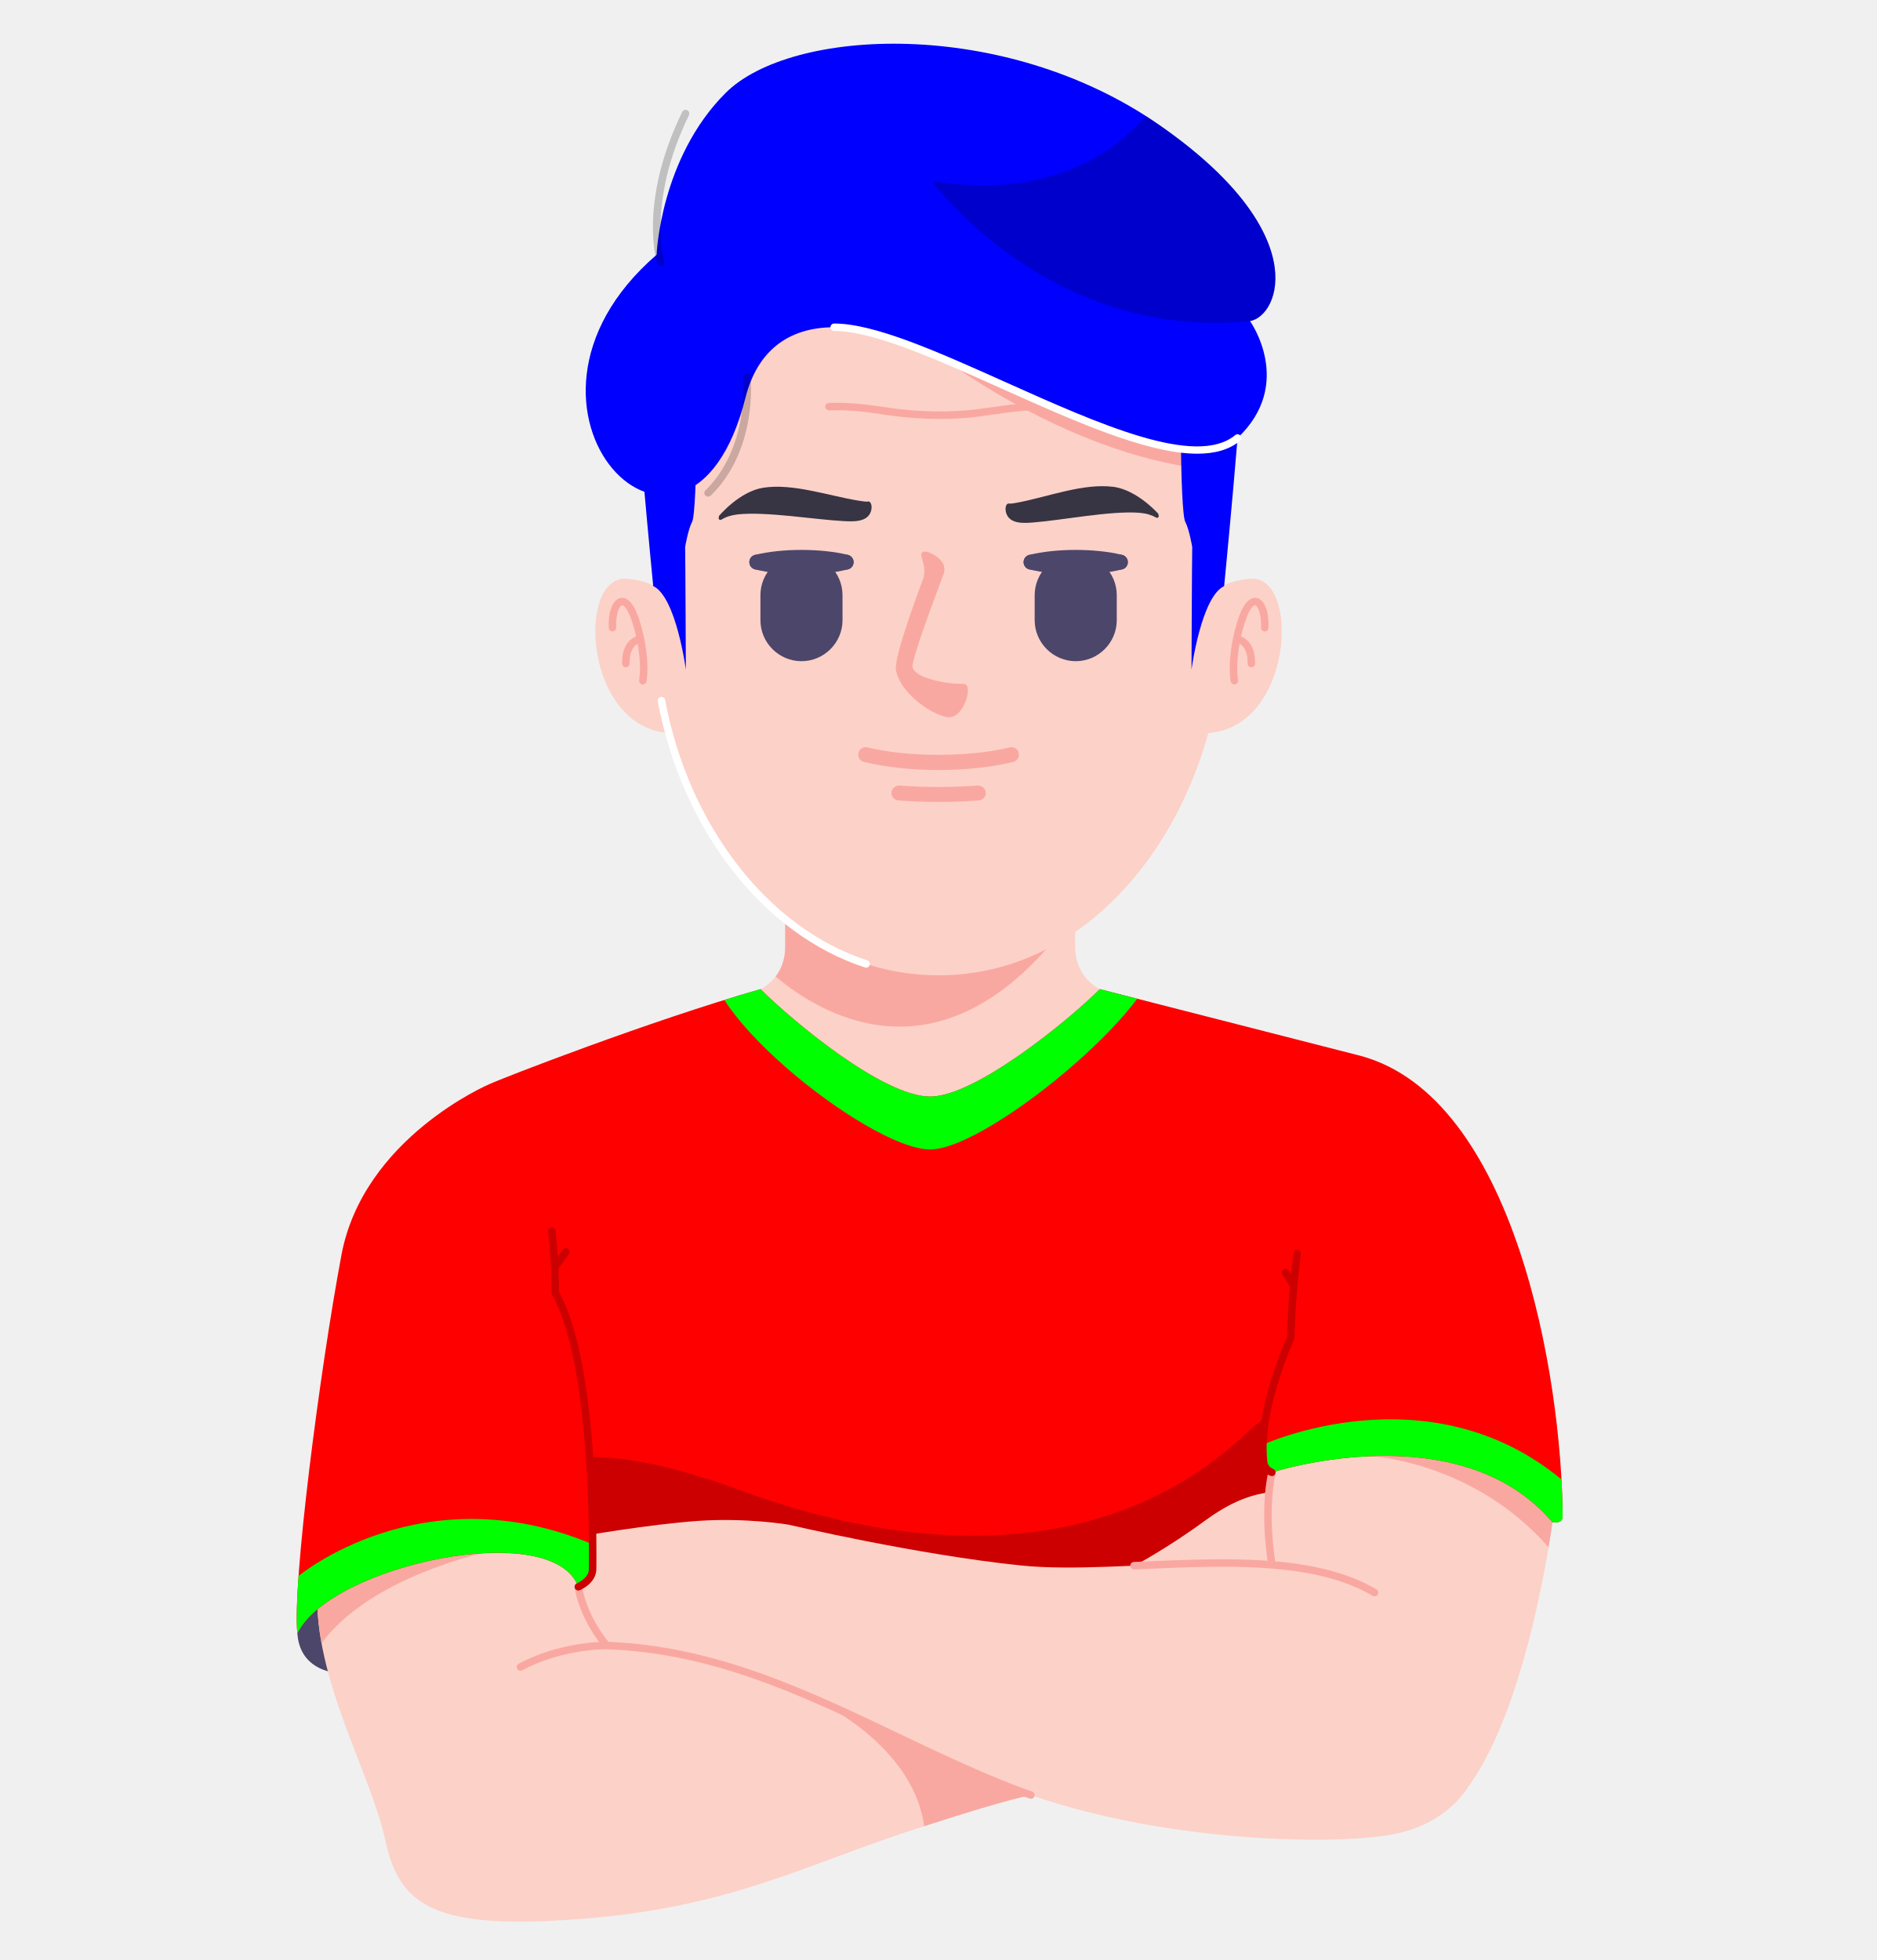
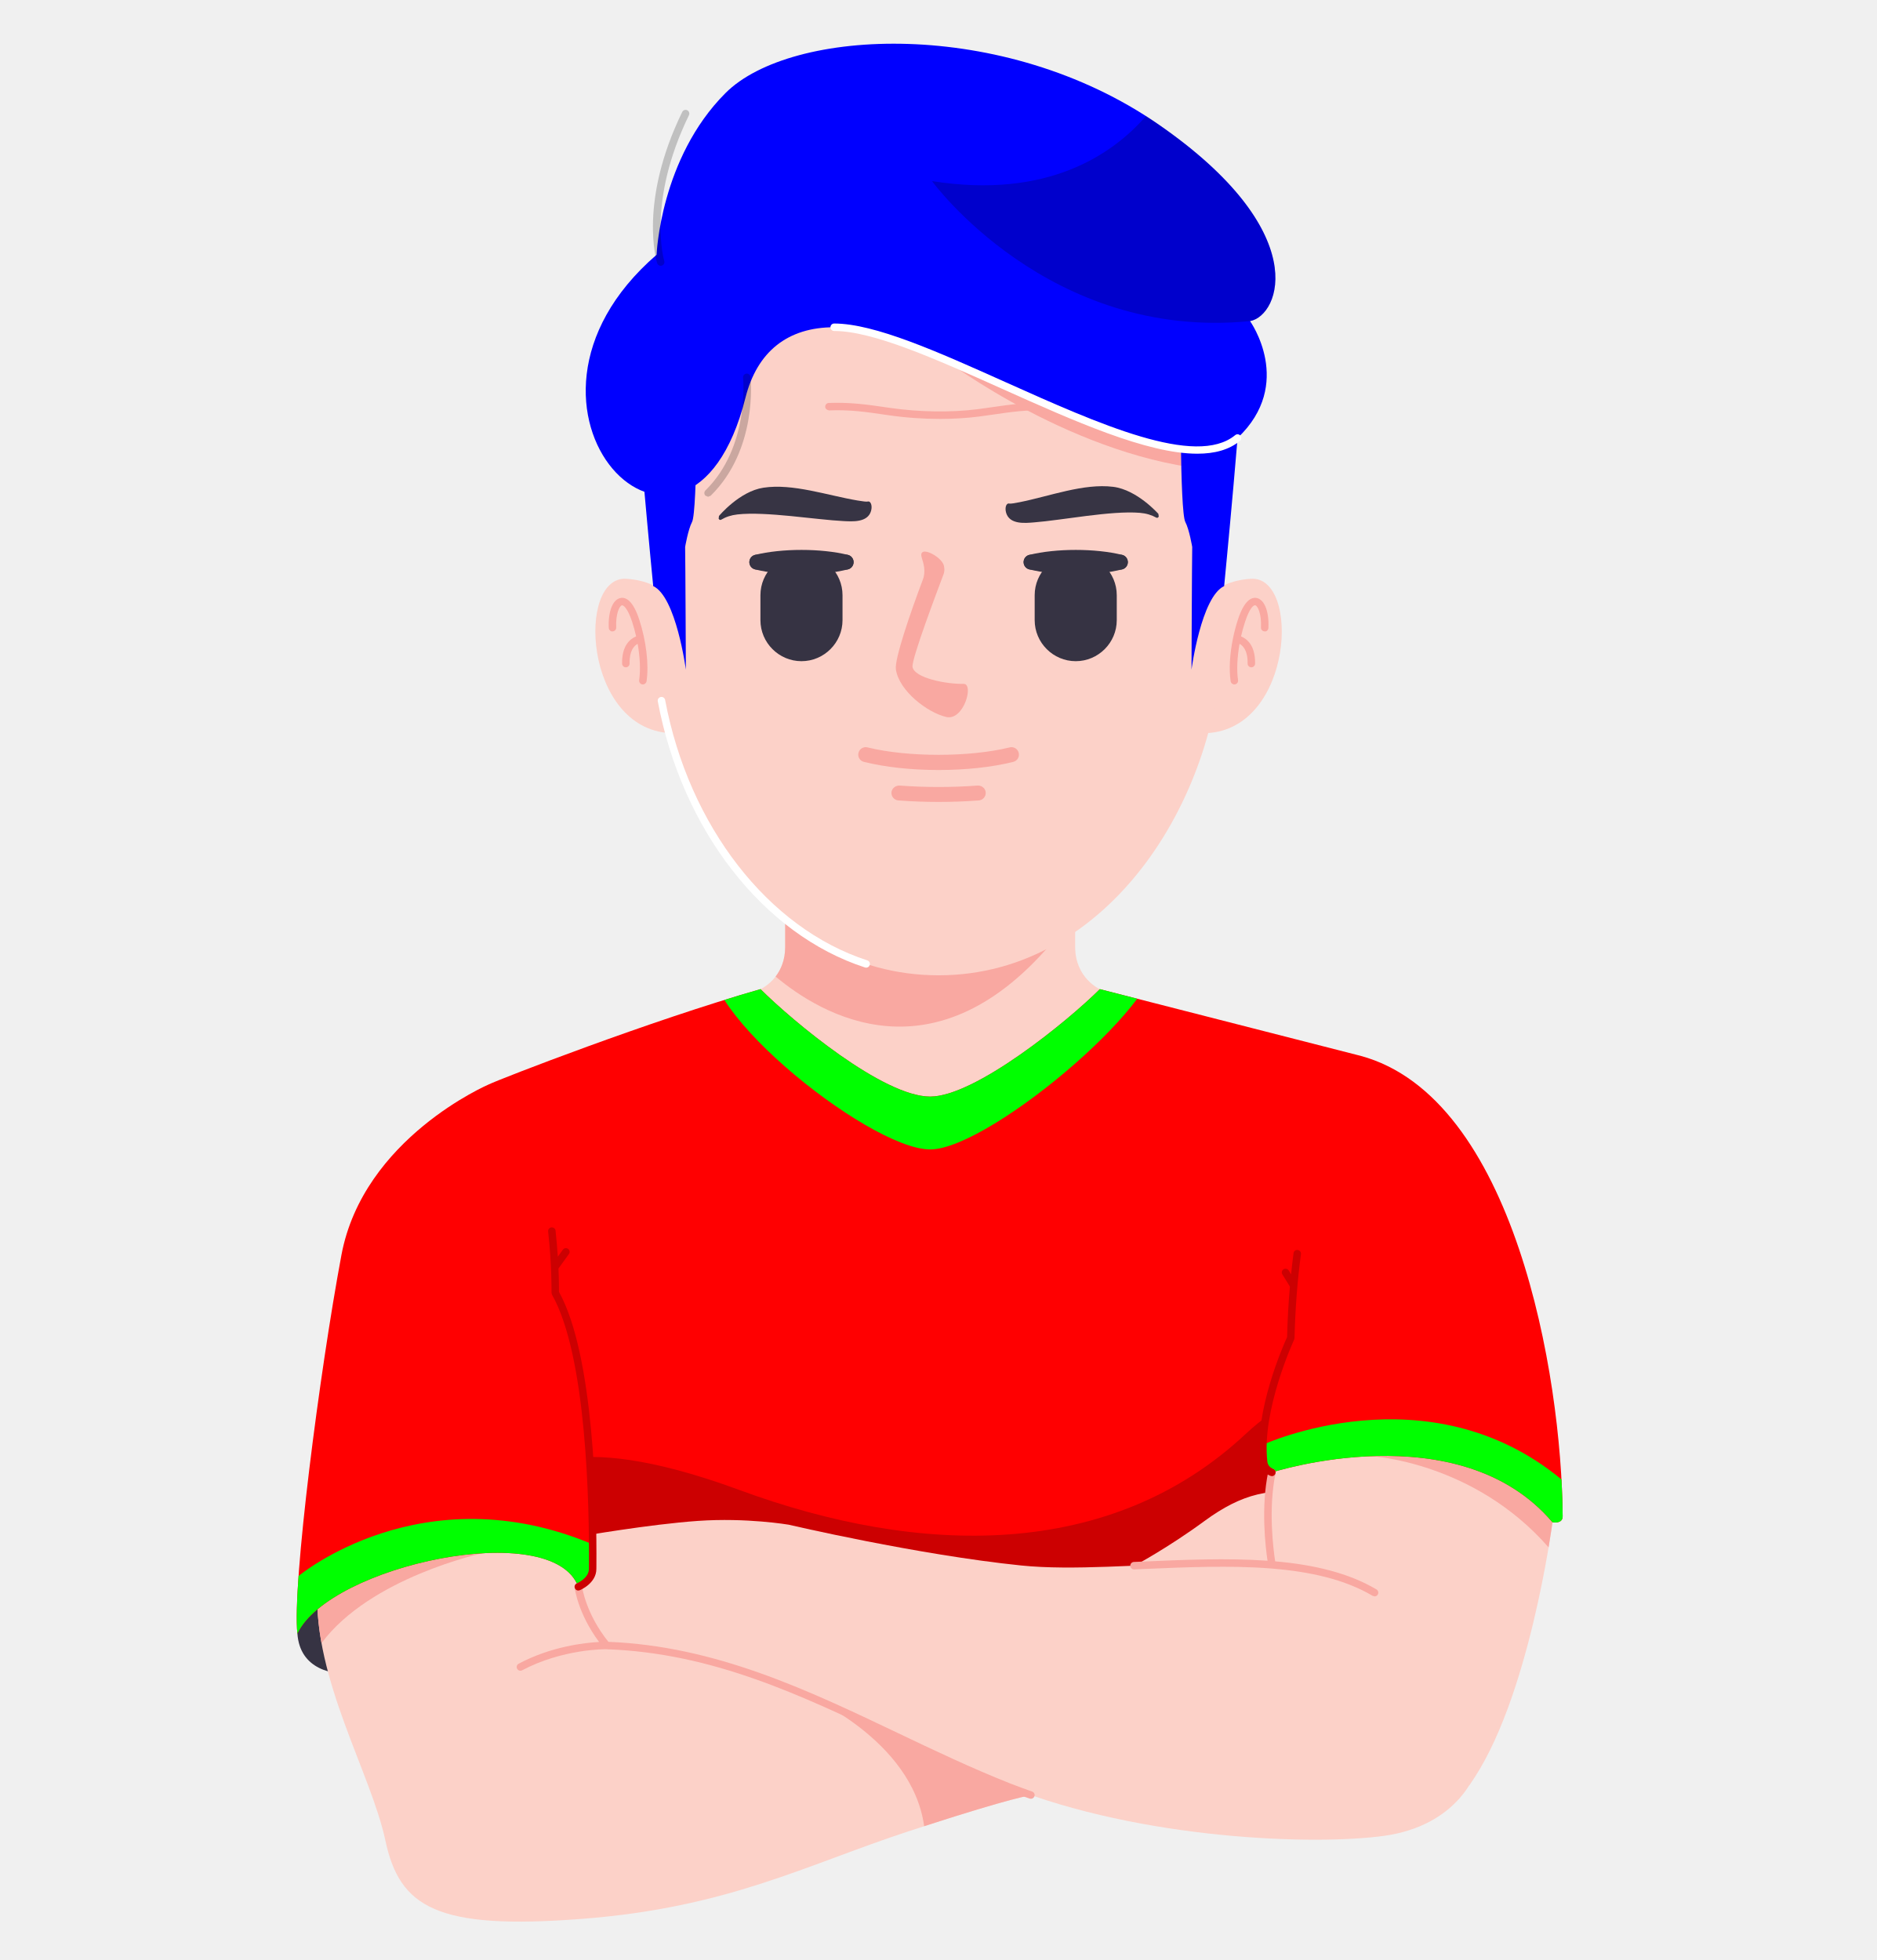
<svg xmlns="http://www.w3.org/2000/svg" width="224" height="234" viewBox="0 0 224 234" fill="none">
-   <path fill-rule="evenodd" clip-rule="evenodd" d="M42.596 199.789C39.719 200.091 35.803 199.293 35.504 195.036C35.203 190.776 39.583 190.528 39.665 190.66C39.751 190.792 42.776 196.204 42.776 196.317L42.596 199.789Z" fill="#4C466A" />
+   <path fill-rule="evenodd" clip-rule="evenodd" d="M42.596 199.789C39.719 200.091 35.803 199.293 35.504 195.036C35.203 190.776 39.583 190.528 39.665 190.66C39.751 190.792 42.776 196.204 42.776 196.317L42.596 199.789Z" fill="#363343" />
  <path fill-rule="evenodd" clip-rule="evenodd" d="M93.737 138.085H128.355V121.471C130.487 120.765 132.736 119.904 132.736 119.904L131.299 118.092C131.299 118.092 128.355 116.803 128.355 113.043V81.063H93.737V113.043C93.737 116.803 90.792 118.092 90.792 118.092L89.356 119.904C89.356 119.904 91.604 120.765 93.737 121.471V138.085Z" fill="#FCD1C8" />
  <path fill-rule="evenodd" clip-rule="evenodd" d="M93.737 102.745V113.043C93.737 114.64 93.205 115.792 92.593 116.587C97.977 121.109 111.735 129.408 126.075 111.948L104.097 99.091C104.097 99.091 98.355 101.144 93.737 102.745Z" fill="#F9A8A1" />
  <path fill-rule="evenodd" clip-rule="evenodd" d="M58.339 129.472C59.716 128.804 77.651 121.841 90.792 118.092C94.629 121.921 105.413 130.919 111.044 130.919C116.408 130.919 127.464 121.921 131.299 118.092L162.401 126.047V187.827L161.369 199.658H63.24L58.339 129.472Z" fill="#FF0001" />
  <path fill-rule="evenodd" clip-rule="evenodd" d="M74.749 199.658H63.24L61.753 178.367C62.407 177.188 62.817 176.474 62.817 176.474C62.817 176.474 66.689 169.932 88.276 177.888C109.863 185.844 132.589 186.28 148.713 171.193C164.836 156.109 162.101 190.239 161.159 190.239C160.216 190.239 120.616 194.956 115.525 195.899C112.481 196.46 91.525 198.64 74.749 199.658Z" fill="#CC0001" />
  <path fill-rule="evenodd" clip-rule="evenodd" d="M94.144 182.029C94.144 182.029 89.139 181.172 83.324 181.577C77.508 181.982 69.26 183.425 69.26 183.425L66.331 188.339L69.396 197.893C69.396 197.893 72.776 199.381 74.443 198.255C76.112 197.127 94.639 187.167 94.144 182.029Z" fill="#FCD1C8" />
  <path fill-rule="evenodd" clip-rule="evenodd" d="M69.039 189.445C69.039 189.445 69.441 192.849 72.415 196.453L80.8 194.019L108.927 195.731L123.101 214.323C123.101 214.323 120.825 214.57 108.477 218.629C96.125 222.684 86.929 227.735 69.531 229.085C52.132 230.44 47.713 227.735 46.001 219.711C44.288 211.687 37.437 200.509 37.888 189.781C38.339 179.055 55.739 178.963 55.739 178.963C55.739 178.963 69.352 181.035 69.039 189.445Z" fill="#FCD1C8" />
  <path fill-rule="evenodd" clip-rule="evenodd" d="M110.711 198.07L123.102 214.323C123.102 214.323 121.055 214.546 110.327 218.025C108.893 207.599 96.043 202.287 96.043 202.287L109.24 197.727C109.743 197.84 110.232 197.956 110.711 198.07Z" fill="#F9A8A1" />
  <path fill-rule="evenodd" clip-rule="evenodd" d="M38.382 196.169C37.996 194.041 37.8 191.904 37.888 189.781C38.216 181.956 47.557 179.791 52.593 179.192L57.576 185.44C57.576 185.44 44.208 188.321 38.382 196.169Z" fill="#F9A8A1" />
  <path fill-rule="evenodd" clip-rule="evenodd" d="M132.184 188.88L135.441 186.92C135.441 186.92 139.395 184.821 143.812 181.576C148.231 178.332 151.927 177.429 156.615 178.511C161.303 179.593 162.401 185.093 162.401 185.093C162.401 185.093 159.229 193.205 156.344 191.853C153.459 190.503 132.184 188.88 132.184 188.88Z" fill="#FCD1C8" />
  <path fill-rule="evenodd" clip-rule="evenodd" d="M185.334 181.737C185.334 181.737 182.535 203.268 175.391 213.157L151.852 186.828C151.852 186.828 150.764 180.905 151.842 175.789C152.92 170.672 152.92 170.672 152.92 170.672C152.92 170.672 173.835 166.974 174.827 167.516C175.818 168.057 185.284 176.169 185.334 181.737Z" fill="#FCD1C8" />
  <path fill-rule="evenodd" clip-rule="evenodd" d="M185.334 181.737C185.334 181.737 185.186 182.872 184.872 184.736C175.919 174.484 163.7 173.849 163.7 173.849L167.522 168.265C171.315 167.7 174.458 167.312 174.827 167.516C175.818 168.057 185.284 176.169 185.334 181.737Z" fill="#F9A8A1" />
  <path fill-rule="evenodd" clip-rule="evenodd" d="M186.552 181.017C186.44 164.175 180.779 130.987 162.401 126.047C162.401 126.047 154.639 137.203 154.096 159.741C154.096 159.741 150.131 168.216 150.852 174.525C150.852 174.525 150.896 175.427 151.841 175.789C151.841 175.789 174.155 168.576 185.333 181.737C185.333 181.737 186.573 181.987 186.552 181.017Z" fill="#FF0001" />
  <path fill-rule="evenodd" clip-rule="evenodd" d="M186.552 181.017C186.544 179.656 186.497 178.182 186.412 176.629C170.464 163.423 150.789 172.476 150.768 172.484C150.753 173.181 150.776 173.865 150.852 174.525C150.852 174.525 150.896 175.427 151.841 175.789C151.841 175.789 174.155 168.576 185.333 181.737C185.333 181.737 186.573 181.987 186.552 181.017Z" fill="#00FF00" />
  <path fill-rule="evenodd" clip-rule="evenodd" d="M58.339 129.472C58.339 129.472 43.375 135.861 40.76 149.836C38.147 163.808 34.872 189.177 35.504 195.036C39.339 186.896 65.981 181.132 69.039 189.445C69.039 189.445 70.751 188.746 70.751 187.304C70.751 185.861 71.153 162.911 66.284 154.349C66.284 154.349 66.647 134.339 58.339 129.472Z" fill="#FF0001" />
  <path fill-rule="evenodd" clip-rule="evenodd" d="M35.642 188.156C35.423 191.246 35.358 193.67 35.504 195.036C39.339 186.896 65.981 181.132 69.039 189.445C69.039 189.445 70.751 188.746 70.751 187.304C70.751 187.028 70.766 185.968 70.756 184.377C50.406 175.801 35.651 188.148 35.642 188.156Z" fill="#00FF00" />
  <path fill-rule="evenodd" clip-rule="evenodd" d="M94.144 182.029C94.144 182.029 109.557 185.635 121.908 186.899C134.257 188.161 153.461 183.832 164.099 190.143C174.737 196.453 176.901 204.658 176.901 208.353C176.901 212.049 173.653 218 165.271 219.172C156.887 220.344 136.333 219.623 120.375 213.312C104.419 207 90.358 197.084 72.415 196.453L94.144 182.029Z" fill="#FCD1C8" />
  <path d="M164.099 190.588L163.871 190.525C160.563 188.564 156.427 187.645 151.899 187.272L151.732 187.257C146.856 186.872 141.529 187.103 136.295 187.329L135.401 187.369H135.381C135.145 187.369 134.947 187.182 134.935 186.943C134.925 186.694 135.116 186.489 135.363 186.477L136.256 186.44C141.347 186.217 146.521 185.994 151.319 186.333C151.076 184.708 150.507 179.968 151.407 175.694C151.456 175.456 151.687 175.307 151.935 175.351C152.175 175.404 152.328 175.64 152.279 175.88C151.377 180.157 152.028 185.08 152.232 186.404C156.777 186.804 160.945 187.755 164.325 189.758C164.536 189.885 164.607 190.158 164.481 190.369C164.399 190.509 164.251 190.588 164.099 190.588ZM123.071 214.755L122.924 214.732C122.008 214.413 121.101 214.077 120.212 213.727C115.597 211.901 111.084 209.746 106.717 207.667C95.59 202.358 85.079 197.346 72.404 196.9C72.273 196.885 67.139 196.858 62.339 199.411C62.124 199.528 61.852 199.446 61.737 199.227C61.621 199.011 61.703 198.74 61.922 198.625C65.792 196.568 69.773 196.125 71.519 196.031C68.995 192.643 68.612 189.632 68.596 189.497C68.568 189.252 68.743 189.032 68.987 189.003C69.219 188.976 69.454 189.148 69.481 189.392C69.484 189.424 69.901 192.623 72.633 196.016C85.409 196.516 96.435 201.776 107.101 206.861C111.453 208.937 115.953 211.082 120.539 212.899C121.42 213.245 122.312 213.575 123.216 213.889C123.448 213.969 123.571 214.224 123.492 214.456C123.427 214.64 123.256 214.755 123.071 214.755Z" fill="#F9A8A1" />
  <path d="M151.841 176.235L151.684 176.204C150.479 175.744 150.409 174.596 150.407 174.548C149.711 168.481 153.213 160.599 153.653 159.637C153.704 157.6 153.816 155.581 153.989 153.603L153.089 152.146C152.959 151.937 153.024 151.664 153.233 151.533C153.445 151.407 153.716 151.468 153.847 151.677L154.128 152.135C154.216 151.287 154.315 150.446 154.424 149.615C154.456 149.372 154.649 149.203 154.924 149.232C155.168 149.265 155.34 149.489 155.308 149.733C154.881 152.953 154.624 156.325 154.541 159.752L154.5 159.929C154.461 160.013 150.595 168.365 151.295 174.476C151.301 174.563 151.361 175.127 152 175.372C152.232 175.458 152.347 175.716 152.257 175.946C152.191 176.125 152.021 176.235 151.841 176.235ZM69.039 189.891C68.865 189.891 68.699 189.787 68.628 189.615C68.533 189.388 68.644 189.127 68.87 189.032C68.884 189.027 70.305 188.425 70.305 187.304L70.308 186.981C70.363 179.664 70.041 161.857 65.897 154.568L65.839 154.34C65.84 154.307 65.891 151.107 65.435 147.023C65.409 146.779 65.587 146.56 65.829 146.531C66.084 146.523 66.295 146.681 66.323 146.925C66.445 148.039 66.533 149.089 66.593 150.031L67.196 149.196C67.339 148.995 67.617 148.951 67.816 149.096C68.016 149.239 68.063 149.517 67.917 149.717L66.671 151.445C66.734 152.882 66.733 153.896 66.732 154.235C70.925 161.773 71.253 179.632 71.199 186.988L71.196 187.304C71.196 189.027 69.29 189.824 69.207 189.856L69.039 189.891Z" fill="#CC0001" />
  <path fill-rule="evenodd" clip-rule="evenodd" d="M86.475 119.383C88.084 121.891 90.721 124.709 93.737 127.352C99.765 132.64 107.292 137.229 111.044 137.229C114.68 137.229 122.159 132.417 128.355 126.973C131.299 124.388 133.953 121.66 135.768 119.237L131.299 118.092C127.464 121.921 116.408 130.919 111.044 130.919C105.413 130.919 94.629 121.921 90.792 118.092C89.399 118.489 87.951 118.923 86.475 119.383Z" fill="#00FF00" />
  <path fill-rule="evenodd" clip-rule="evenodd" d="M80.012 87.525C69.691 86.989 68.817 68.697 74.779 69.101C79.74 69.435 80.781 72.596 81.109 73.927C81.438 75.253 80.012 87.525 80.012 87.525Z" fill="#FCD1C8" />
  <path fill-rule="evenodd" clip-rule="evenodd" d="M144.084 87.525C154.404 86.989 155.276 68.697 149.318 69.101C144.355 69.435 143.315 72.596 142.987 73.927C142.658 75.253 144.084 87.525 144.084 87.525Z" fill="#FCD1C8" />
  <path fill-rule="evenodd" clip-rule="evenodd" d="M145.944 51.713V75.127C145.944 94.856 132.495 116.44 112.051 116.44C91.604 116.44 78.156 94.856 78.156 75.127V51.713C78.156 7.172 145.944 7.172 145.944 51.713Z" fill="#FCD1C8" />
  <path fill-rule="evenodd" clip-rule="evenodd" d="M145.944 53.04V56.176C145.705 56.164 145.451 56.148 145.18 56.128C128.587 54.904 112.781 42.915 112.781 42.915L119.628 42.08C119.628 42.08 138.385 48.877 145.944 53.04Z" fill="#F9A8A1" />
  <path fill-rule="evenodd" clip-rule="evenodd" d="M112.685 67.532C112.763 67.867 112.76 68.237 112.661 68.507C111.953 70.404 108.845 78.556 108.937 79.607C109.143 80.956 112.997 81.689 115.037 81.645C116.301 81.62 115.06 86.079 112.969 85.599C110.737 85.087 107.336 82.5 106.952 79.919C106.767 78.675 108.74 72.997 110.183 69.164C110.552 68.18 110.235 67.217 110.041 66.587C109.541 64.939 112.429 66.425 112.685 67.532Z" fill="#F9A8A1" />
  <path d="M147.357 81.712C147.141 81.712 146.951 81.555 146.917 81.333C146.705 79.915 146.812 78.075 147.195 76.215L147.2 76.189C147.352 75.451 147.547 74.705 147.781 73.983C148.547 71.641 149.415 71.281 150.013 71.391C150.945 71.563 151.515 72.993 151.425 74.955C151.417 75.2 151.197 75.441 150.961 75.379C150.715 75.367 150.525 75.16 150.536 74.913C150.612 73.248 150.139 72.32 149.855 72.268C149.668 72.213 149.188 72.552 148.631 74.26C148.447 74.82 148.289 75.399 148.157 75.979C148.812 76.24 149.876 77.008 149.833 79.232C149.828 79.476 149.629 79.669 149.387 79.669H149.377C149.132 79.664 148.936 79.46 148.941 79.216C148.972 77.669 148.385 77.085 147.979 76.865C147.696 78.463 147.621 80.017 147.799 81.2C147.835 81.445 147.667 81.671 147.424 81.708L147.357 81.712Z" fill="#F9A8A1" />
  <path d="M76.744 81.712L76.677 81.708C76.435 81.671 76.266 81.445 76.303 81.2C76.479 80.017 76.407 78.463 76.123 76.867C75.712 77.088 75.131 77.675 75.159 79.216C75.164 79.46 74.968 79.664 74.722 79.669H74.713C74.472 79.669 74.273 79.476 74.268 79.232C74.224 77.008 75.291 76.24 75.943 75.979C75.812 75.399 75.653 74.82 75.472 74.26C74.919 72.565 74.411 72.235 74.248 72.268C73.962 72.32 73.49 73.248 73.564 74.913C73.576 75.16 73.385 75.367 73.14 75.379C72.918 75.432 72.686 75.2 72.675 74.955C72.587 72.993 73.153 71.563 74.09 71.391C74.686 71.28 75.555 71.645 76.317 73.983C77.148 76.528 77.481 79.347 77.186 81.333C77.151 81.555 76.962 81.712 76.744 81.712Z" fill="#F9A8A1" />
  <path fill-rule="evenodd" clip-rule="evenodd" d="M75.708 41.747C75.743 47.117 77.981 69.973 77.981 69.973C80.725 71.253 81.879 79.945 81.879 79.945C81.879 79.945 81.825 67.096 81.792 65.299C81.792 65.299 82.144 63.213 82.619 62.313C83.277 61.065 83.227 44.183 83.055 43.856C82.388 42.6 83.763 42.448 83.74 42.445L75.708 41.747Z" fill="#0000FF" />
  <path d="M112.051 91.929C108.779 91.929 105.696 91.593 103.135 90.959C102.656 90.841 102.365 90.356 102.484 89.879C102.604 89.401 103.091 89.111 103.564 89.229C108.339 90.413 115.761 90.413 120.537 89.229C121.013 89.109 121.499 89.401 121.617 89.879C121.736 90.356 121.445 90.841 120.968 90.959C118.407 91.593 115.323 91.929 112.051 91.929Z" fill="#F9A8A1" />
  <path d="M112.052 95.741C110.432 95.741 108.815 95.681 107.245 95.56C106.756 95.523 106.388 95.093 106.424 94.603C106.465 94.113 106.909 93.773 107.383 93.784C110.431 94.017 113.669 94.017 116.716 93.784C117.22 93.775 117.637 94.113 117.675 94.603C117.711 95.093 117.344 95.523 116.855 95.56C115.287 95.681 113.669 95.741 112.052 95.741Z" fill="#F9A8A1" />
-   <path fill-rule="evenodd" clip-rule="evenodd" d="M128.42 66.157H128.423C131.115 66.157 133.32 68.361 133.32 71.057V74.039C133.32 76.735 131.115 78.937 128.423 78.937H128.42C125.727 78.937 123.521 76.735 123.521 74.039V71.057C123.521 68.361 125.727 66.157 128.42 66.157Z" fill="#4C466A" />
-   <path d="M133.756 68.003L133.539 67.976C130.661 67.264 126.18 67.264 123.303 67.976C122.82 68.096 122.343 67.804 122.224 67.327C122.104 66.849 122.396 66.364 122.872 66.247C126.071 65.455 130.771 65.455 133.969 66.247C134.445 66.364 134.737 66.849 134.617 67.327C134.517 67.732 134.153 68.003 133.756 68.003Z" fill="#4C466A" />
-   <path d="M128.421 68.583C126.383 68.583 124.467 68.372 122.872 67.976C122.396 67.856 122.104 67.375 122.224 66.897C122.343 66.419 122.823 66.127 123.303 66.247C126.169 66.96 130.671 66.96 133.539 66.247C134.019 66.125 134.499 66.419 134.617 66.897C134.737 67.375 134.445 67.856 133.969 67.976C132.375 68.372 130.457 68.583 128.421 68.583Z" fill="#4C466A" />
-   <path fill-rule="evenodd" clip-rule="evenodd" d="M95.683 66.157H95.68C92.985 66.157 90.781 68.361 90.781 71.057V74.039C90.781 76.735 92.985 78.937 95.68 78.937H95.683C98.375 78.937 100.581 76.735 100.581 74.039V71.057C100.581 68.361 98.375 66.157 95.683 66.157Z" fill="#4C466A" />
-   <path d="M101.016 68.003L100.8 67.976C97.923 67.264 93.44 67.264 90.563 67.976C90.087 68.096 89.601 67.804 89.484 67.327C89.365 66.849 89.656 66.364 90.133 66.247C93.329 65.455 98.032 65.455 101.229 66.247C101.705 66.364 101.997 66.849 101.877 67.327C101.777 67.732 101.415 68.003 101.016 68.003Z" fill="#4C466A" />
-   <path d="M95.681 68.583C93.644 68.583 91.727 68.372 90.133 67.976C89.656 67.856 89.365 67.375 89.484 66.897C89.601 66.419 90.088 66.127 90.563 66.247C93.429 66.96 97.931 66.96 100.8 66.247C101.273 66.125 101.759 66.419 101.877 66.897C101.997 67.375 101.705 67.856 101.229 67.976C99.636 68.372 97.717 68.583 95.681 68.583Z" fill="#4C466A" />
+   <path fill-rule="evenodd" clip-rule="evenodd" d="M128.42 66.157H128.423C131.115 66.157 133.32 68.361 133.32 71.057V74.039C133.32 76.735 131.115 78.937 128.423 78.937H128.42C125.727 78.937 123.521 76.735 123.521 74.039V71.057C123.521 68.361 125.727 66.157 128.42 66.157Z" fill="#363343" />
+   <path d="M133.756 68.003L133.539 67.976C130.661 67.264 126.18 67.264 123.303 67.976C122.82 68.096 122.343 67.804 122.224 67.327C122.104 66.849 122.396 66.364 122.872 66.247C126.071 65.455 130.771 65.455 133.969 66.247C134.445 66.364 134.737 66.849 134.617 67.327C134.517 67.732 134.153 68.003 133.756 68.003Z" fill="#363343" />
+   <path d="M128.421 68.583C126.383 68.583 124.467 68.372 122.872 67.976C122.396 67.856 122.104 67.375 122.224 66.897C122.343 66.419 122.823 66.127 123.303 66.247C126.169 66.96 130.671 66.96 133.539 66.247C134.019 66.125 134.499 66.419 134.617 66.897C134.737 67.375 134.445 67.856 133.969 67.976C132.375 68.372 130.457 68.583 128.421 68.583Z" fill="#363343" />
+   <path fill-rule="evenodd" clip-rule="evenodd" d="M95.683 66.157H95.68C92.985 66.157 90.781 68.361 90.781 71.057V74.039C90.781 76.735 92.985 78.937 95.68 78.937H95.683C98.375 78.937 100.581 76.735 100.581 74.039V71.057C100.581 68.361 98.375 66.157 95.683 66.157Z" fill="#363343" />
+   <path d="M101.016 68.003L100.8 67.976C97.923 67.264 93.44 67.264 90.563 67.976C90.087 68.096 89.601 67.804 89.484 67.327C89.365 66.849 89.656 66.364 90.133 66.247C93.329 65.455 98.032 65.455 101.229 66.247C101.705 66.364 101.997 66.849 101.877 67.327C101.777 67.732 101.415 68.003 101.016 68.003Z" fill="#363343" />
+   <path d="M95.681 68.583C93.644 68.583 91.727 68.372 90.133 67.976C89.656 67.856 89.365 67.375 89.484 66.897C89.601 66.419 90.088 66.127 90.563 66.247C93.429 66.96 97.931 66.96 100.8 66.247C101.273 66.125 101.759 66.419 101.877 66.897C101.997 67.375 101.705 67.856 101.229 67.976C99.636 68.372 97.717 68.583 95.681 68.583Z" fill="#363343" />
  <path fill-rule="evenodd" clip-rule="evenodd" d="M148.415 41.747C148.379 47.117 146.14 69.973 146.14 69.973C143.397 71.253 142.243 79.945 142.243 79.945C142.243 79.945 142.295 67.096 142.328 65.299C142.328 65.299 141.979 63.213 141.504 62.313C140.844 61.065 140.896 44.183 141.068 43.856C141.732 42.6 140.357 42.448 140.381 42.445L148.415 41.747Z" fill="#0000FF" />
  <path d="M112.211 50.013C110.188 50.013 108.104 49.867 106.079 49.573L105.437 49.481C103.477 49.193 101.453 48.893 98.977 48.997C98.747 48.969 98.521 48.815 98.512 48.571C98.503 48.323 98.693 48.117 98.939 48.107C101.501 48.013 103.565 48.307 105.565 48.599L106.205 48.692C109.753 49.203 113.483 49.26 116.712 48.853C117.328 48.776 117.928 48.687 118.531 48.599C120.533 48.307 122.599 48.015 125.161 48.107C125.408 48.117 125.599 48.323 125.589 48.571C125.58 48.815 125.372 48.965 125.125 48.997C122.653 48.892 120.624 49.195 118.66 49.481C118.052 49.571 117.444 49.659 116.823 49.737C115.365 49.921 113.808 50.013 112.211 50.013Z" fill="#F9A8A1" />
  <path fill-rule="evenodd" clip-rule="evenodd" d="M147.74 52.293C154.587 45.809 149.232 38.337 149.232 38.337C152.812 37.68 156.789 27.639 138.283 14.84C119.776 2.041 94.423 3.301 86.618 11.103C78.812 18.904 78.384 30.417 78.384 30.417C56.929 48.96 82.254 74.261 88.987 47.508C90.38 41.963 94.046 39.069 99.584 39.069C111.139 39.069 139.417 59.167 147.74 52.293Z" fill="#0000FF" />
  <path fill-rule="evenodd" clip-rule="evenodd" d="M149.232 38.337C152.812 37.68 156.789 27.639 138.283 14.84C137.795 14.503 137.303 14.18 136.808 13.861C132.849 18.404 125.081 23.809 111.263 21.621C111.263 21.621 125.159 40.721 149.232 38.337Z" fill="black" fill-opacity="0.2" />
  <path d="M78.875 31.732C78.686 31.732 78.51 31.609 78.451 31.419C78.358 31.124 76.24 24.056 81.445 13.364C81.555 13.143 81.824 13.055 82.039 13.16C82.26 13.267 82.353 13.533 82.246 13.755C77.196 24.129 79.279 31.083 79.3 31.151C79.374 31.388 79.244 31.636 79.01 31.711L78.875 31.732ZM84.532 59.309L84.213 59.176C84.041 59 84.044 58.719 84.22 58.547C89.513 53.344 88.718 45.18 88.708 45.096C88.683 44.852 88.86 44.632 89.106 44.607C89.356 44.58 89.568 44.757 89.595 45.003C89.633 45.353 90.451 53.672 84.844 59.183L84.532 59.309Z" fill="black" fill-opacity="0.2" />
  <path fill-rule="evenodd" clip-rule="evenodd" d="M120.115 61.232C120.067 61.069 120.044 60.905 120.043 60.763C120.043 60.6 120.071 60.456 120.12 60.347C120.205 60.164 120.336 60.072 120.503 60.121C120.62 60.153 121.082 60.084 121.706 59.96C125.304 59.244 129.368 57.683 132.892 58.12C135.76 58.476 138.279 61.341 138.287 61.349L138.334 61.664C138.283 61.8 138.152 61.861 138.044 61.801C137.472 61.484 136.839 61.289 136.072 61.225C132.659 60.94 126.716 62.119 123.44 62.367C122.43 62.447 120.544 62.663 120.115 61.232Z" fill="#373444" />
  <path fill-rule="evenodd" clip-rule="evenodd" d="M103.992 60.98C104.036 60.817 104.055 60.653 104.051 60.509C104.047 60.349 104.015 60.203 103.961 60.096C103.872 59.915 103.739 59.829 103.573 59.88C103.459 59.916 102.995 59.861 102.365 59.752C98.751 59.139 94.644 57.692 91.133 58.227C88.276 58.66 85.838 61.593 85.831 61.603L85.792 61.919C85.847 62.055 85.979 62.112 86.087 62.049C86.648 61.715 87.275 61.503 88.041 61.417C91.444 61.036 97.419 62.052 100.7 62.211C101.709 62.257 103.603 62.424 103.992 60.98Z" fill="#373444" />
  <path d="M142.935 54.167C136.912 54.167 128.148 50.237 119.601 46.404C111.701 42.861 104.243 39.516 99.584 39.516C99.339 39.516 99.139 39.315 99.139 39.069C99.139 38.823 99.339 38.624 99.584 38.624C104.432 38.624 111.979 42.008 119.967 45.591C131.177 50.62 142.769 55.817 147.457 51.951C147.647 51.793 147.925 51.82 148.084 52.011C148.24 52.199 148.213 52.48 148.024 52.637C146.724 53.711 144.988 54.167 142.935 54.167ZM103.407 115.528L103.268 115.505C91.128 111.571 81.417 99.099 78.528 83.733C78.481 83.492 78.643 83.257 78.883 83.213C79.139 83.169 79.357 83.328 79.404 83.569C82.235 98.617 91.708 110.823 103.543 114.659C103.777 114.735 103.905 114.984 103.828 115.219C103.768 115.407 103.593 115.528 103.407 115.528Z" fill="white" />
</svg>
